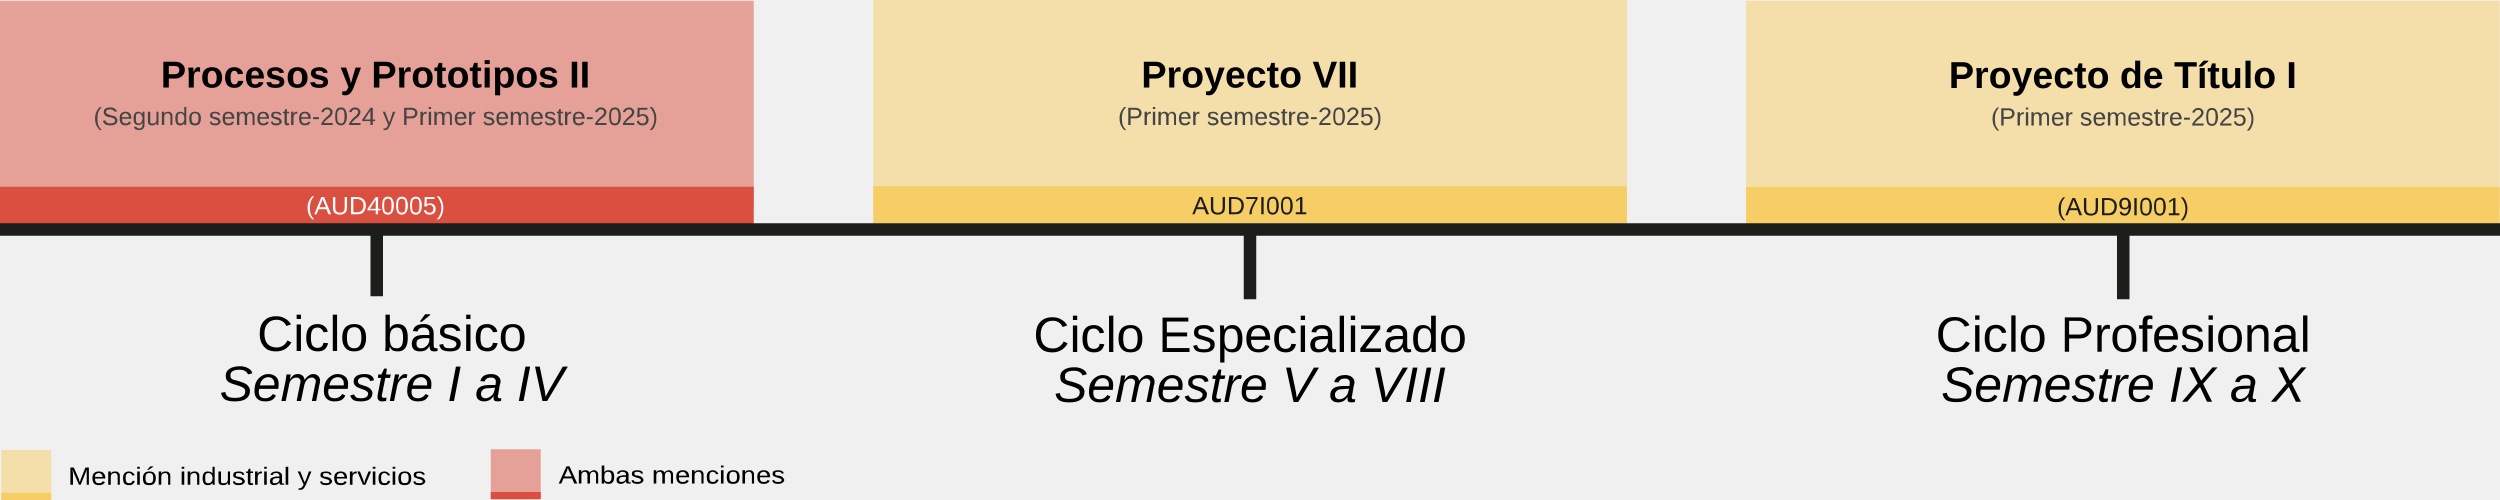
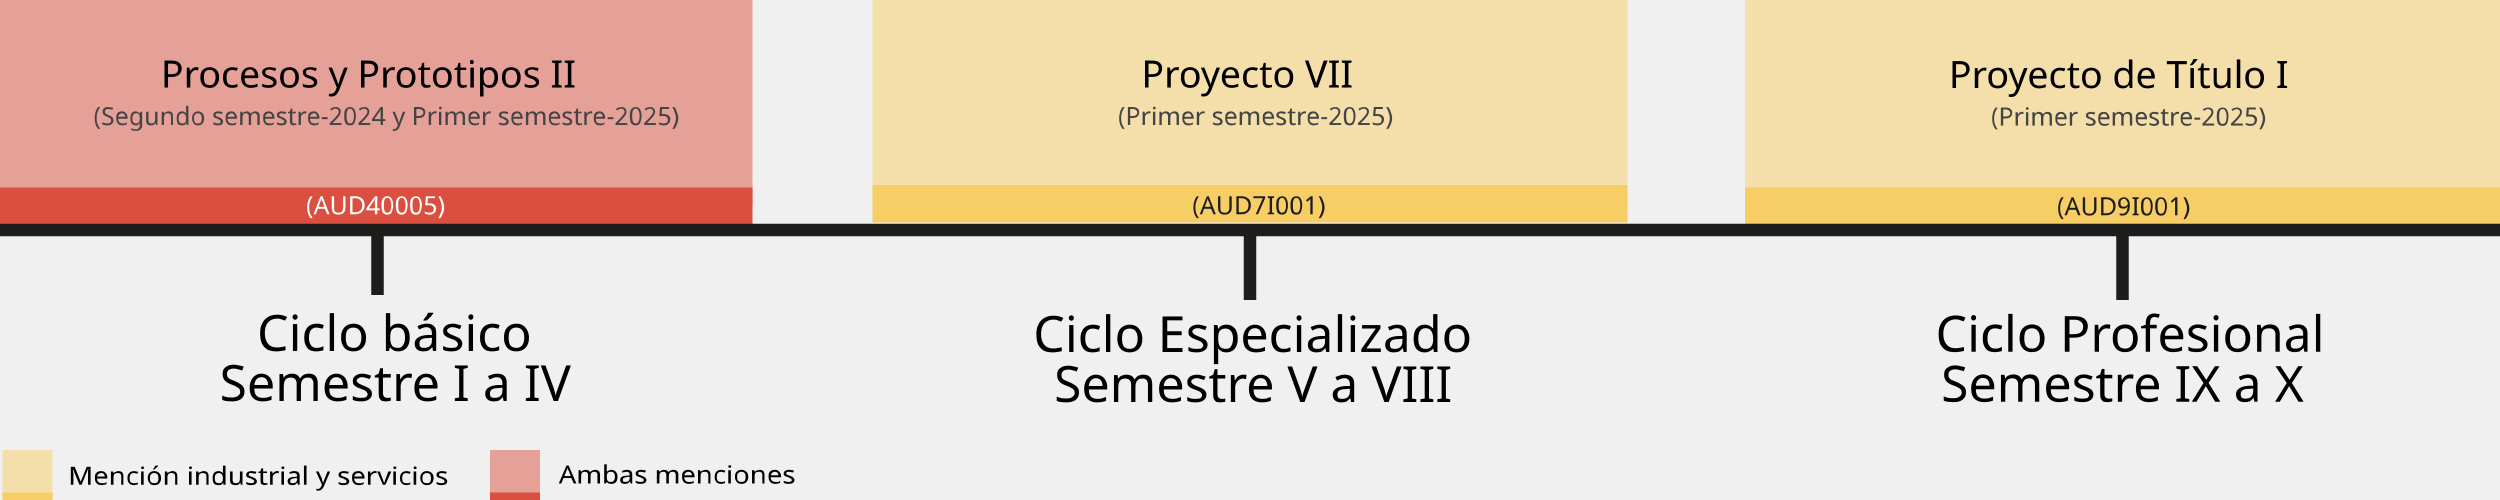
- <svg xmlns="http://www.w3.org/2000/svg" id="Capa_1" data-name="Capa 1" viewBox="0 0 100 20">
-   <defs>
-     <style>
-       .cls-1 {
-         font-family: Arial-BoldMT, Arial;
-         font-size: 1.5px;
-         font-weight: 700;
-       }
- 
-       .cls-1, .cls-2, .cls-3, .cls-4, .cls-5, .cls-6, .cls-7, .cls-8, .cls-9, .cls-10 {
-         isolation: isolate;
-       }
- 
-       .cls-2, .cls-9 {
-         opacity: .5;
-       }
- 
-       .cls-2, .cls-11 {
-         fill: #da4f40;
-       }
- 
-       .cls-4, .cls-5, .cls-6, .cls-8, .cls-10 {
-         font-family: ArialMT, Arial;
-       }
- 
-       .cls-4, .cls-7 {
-         font-size: 2px;
-       }
- 
-       .cls-5 {
-         fill: #fff;
-       }
- 
-       .cls-5, .cls-6, .cls-8, .cls-10 {
-         font-size: 1px;
-       }
- 
-       .cls-6 {
-         fill: #444;
-       }
- 
-       .cls-7 {
-         font-family: Arial-ItalicMT, Arial;
-         font-style: italic;
-       }
- 
-       .cls-8 {
-         fill: #1d1d1b;
-       }
- 
-       .cls-9, .cls-12 {
-         fill: #f7ce65;
-       }
- 
-       .cls-13 {
-         fill: none;
-         stroke: #1d1d1b;
-         stroke-miterlimit: 10;
-         stroke-width: .5px;
-       }
-     </style>
-   </defs>
+ <svg xmlns="http://www.w3.org/2000/svg" version="1.1" id="Capa_1" x="0px" y="0px" viewBox="0 0 100 20" style="enable-background:new 0 0 100 20;" xml:space="preserve">
+   <style type="text/css">
+ 	.st0{opacity:0.5;fill:#F7CE65;enable-background:new    ;}
+ 	.st1{fill:#F7CE65;}
+ 	.st2{font-family:'ArialMT';}
+ 	.st3{font-size:1px;}
+ 	.st4{opacity:0.5;fill:#DA4F40;enable-background:new    ;}
+ 	.st5{fill:#DA4F40;}
+ 	.st6{font-family:'Arial-BoldMT';}
+ 	.st7{font-size:1.5px;}
+ 	.st8{fill:#444444;}
+ 	.st9{fill:#1D1D1B;}
+ 	.st10{fill:#FFFFFF;}
+ 	.st11{fill:none;stroke:#1D1D1B;stroke-width:0.5;stroke-miterlimit:10;}
+ 	.st12{font-size:2px;}
+ 	.st13{font-family:'Arial-ItalicMT';}
+ </style>
  <g id="Simbología">
    <g>
-       <rect class="cls-9" x=".05" y="18" width="2" height="1.92" />
-       <rect class="cls-12" x=".05" y="19.71" width="2" height=".29" />
+       <rect x="0.1" y="18" class="st0" width="2" height="1.9" />
+       <rect x="0.1" y="19.7" class="st1" width="2" height="0.3" />
    </g>
-     <g class="cls-3">
-       <text class="cls-10" transform="translate(2.73 19.39) scale(1.1 1)">
-         <tspan x="0" y="0">Mención industrial y servicios</tspan>
-       </text>
+     <g>
+       <text transform="matrix(1.1 0 0 1 2.7305 19.39)" class="st2 st3">Mención industrial y servicios</text>
    </g>
    <g>
      <g>
-         <rect class="cls-2" x="19.63" y="17.97" width="2" height="1.92" />
-         <rect class="cls-11" x="19.63" y="19.68" width="2" height=".29" />
+         <rect x="19.6" y="18" class="st4" width="2" height="1.9" />
+         <rect x="19.6" y="19.7" class="st5" width="2" height="0.3" />
      </g>
-       <g class="cls-3">
-         <text class="cls-10" transform="translate(22.35 19.34) scale(1.1 1)">
-           <tspan x="0" y="0">Ambas menciones</tspan>
-         </text>
+       <g>
+         <text transform="matrix(1.1 0 0 1 22.3506 19.3397)" class="st2 st3">Ambas menciones</text>
      </g>
    </g>
  </g>
  <g id="Cuadros">
    <g>
-       <rect class="cls-9" x="69.84" y=".03" width="30.15" height="8.25" />
-       <rect class="cls-12" x="69.84" y="7.48" width="30.15" height="1.49" />
+       <rect x="69.8" y="0" class="st0" width="30.2" height="8.2" />
+       <rect x="69.8" y="7.5" class="st1" width="30.2" height="1.5" />
    </g>
    <g>
-       <rect class="cls-9" x="34.93" width="30.15" height="8.24" />
-       <rect class="cls-12" x="34.93" y="7.45" width="30.15" height="1.49" />
+       <rect x="34.9" y="0" class="st0" width="30.2" height="8.2" />
+       <rect x="34.9" y="7.4" class="st1" width="30.2" height="1.5" />
    </g>
    <g>
-       <rect class="cls-2" y=".03" width="30.15" height="8.2" />
-       <rect class="cls-11" y="7.47" width="30.15" height="1.5" />
+       <rect y="0" class="st4" width="30.1" height="8.2" />
+       <rect y="7.5" class="st5" width="30.1" height="1.5" />
    </g>
-     <g class="cls-3">
-       <text class="cls-1" transform="translate(6.44 3.5)">
-         <tspan x="0" y="0">Procesos y Prototipos II</tspan>
-       </text>
-       <text class="cls-6" transform="translate(3.74 5)">
-         <tspan x="0" y="0">(Segundo semestre-2024 y Primer semestre-2025)</tspan>
-       </text>
+     <g>
+       <text transform="matrix(1 0 0 1 6.44 3.5)" class="st6 st7">Procesos y Prototipos II</text>
+       <text transform="matrix(1 0 0 1 3.74 5)" class="st8 st2 st3">(Segundo semestre-2024 y Primer semestre-2025)</text>
    </g>
-     <g class="cls-3">
-       <text class="cls-1" transform="translate(45.66 3.5)">
-         <tspan x="0" y="0">Proyecto VII</tspan>
-       </text>
-       <text class="cls-6" transform="translate(44.72 5)">
-         <tspan x="0" y="0">(Primer semestre-2025)</tspan>
-       </text>
+     <g>
+       <text transform="matrix(1 0 0 1 45.66 3.5)" class="st6 st7">Proyecto VII</text>
+       <text transform="matrix(1 0 0 1 44.72 5)" class="st8 st2 st3">(Primer semestre-2025)</text>
    </g>
-     <g class="cls-3">
-       <text class="cls-1" transform="translate(77.96 3.52)">
-         <tspan x="0" y="0">Proyecto de Título I</tspan>
-       </text>
-       <text class="cls-6" transform="translate(79.64 5.02)">
-         <tspan x="0" y="0">(Primer semestre-2025)</tspan>
-       </text>
+     <g>
+       <text transform="matrix(1 0 0 1 77.96 3.52)" class="st6 st7">Proyecto de Título I</text>
+       <text transform="matrix(1 0 0 1 79.64 5.02)" class="st8 st2 st3">(Primer semestre-2025)</text>
    </g>
-     <g class="cls-3">
-       <text class="cls-8" transform="translate(47.69 8.57)">
-         <tspan x="0" y="0">AUD7I001</tspan>
-       </text>
+     <g>
+       <text transform="matrix(1 0 0 1 47.69 8.5699)" class="st9 st2 st3">(AUD7I001)</text>
    </g>
-     <g class="cls-3">
-       <text class="cls-8" transform="translate(82.28 8.61)">
-         <tspan x="0" y="0">(AUD9I001)</tspan>
-       </text>
+     <g>
+       <text transform="matrix(1 0 0 1 82.28 8.61)" class="st9 st2 st3">(AUD9I001)</text>
    </g>
-     <g class="cls-3">
-       <text class="cls-5" transform="translate(12.24 8.57)">
-         <tspan x="0" y="0">(AUD40005)</tspan>
-       </text>
+     <g>
+       <text transform="matrix(1 0 0 1 12.24 8.5699)" class="st10 st2 st3">(AUD40005)</text>
    </g>
  </g>
  <g id="Línea">
    <g>
-       <line class="cls-13" x1="15.07" y1="11.85" x2="15.07" y2="9.05" />
-       <line class="cls-13" y1="9.18" x2="100" y2="9.18" />
-       <line class="cls-13" x1="50" y1="11.97" x2="50" y2="9.18" />
-       <line class="cls-13" x1="84.93" y1="11.97" x2="84.93" y2="9.18" />
+       <line class="st11" x1="15.1" y1="11.8" x2="15.1" y2="9" />
+       <line class="st11" x1="0" y1="9.2" x2="100" y2="9.2" />
+       <line class="st11" x1="50" y1="12" x2="50" y2="9.2" />
+       <line class="st11" x1="84.9" y1="12" x2="84.9" y2="9.2" />
    </g>
-     <g class="cls-3">
-       <text class="cls-4" transform="translate(10.28 14.04)">
-         <tspan x="0" y="0">Ciclo básico</tspan>
-       </text>
-       <text class="cls-7" transform="translate(8.78 16.04)">
-         <tspan x="0" y="0">Semestre I a IV</tspan>
-       </text>
+     <g>
+       <text transform="matrix(1 0 0 1 10.28 14.04)" class="st2 st12">Ciclo básico</text>
+       <text transform="matrix(1 0 0 1 8.78 16.04)" class="st13 st12">Semestre I a IV</text>
    </g>
-     <g class="cls-3">
-       <text class="cls-4" transform="translate(41.33 14.08)">
-         <tspan x="0" y="0">Ciclo Especializado</tspan>
-       </text>
-       <text class="cls-7" transform="translate(42.16 16.08)">
-         <tspan x="0" y="0">Semestre V a VIII</tspan>
-       </text>
+     <g>
+       <text transform="matrix(1 0 0 1 41.33 14.0799)" class="st2 st12">Ciclo Especializado</text>
+       <text transform="matrix(1 0 0 1 42.16 16.0799)" class="st13 st12">Semestre V a VIII</text>
    </g>
-     <g class="cls-3">
-       <text class="cls-4" transform="translate(77.42 14.07)">
-         <tspan x="0" y="0">Ciclo Profesional</tspan>
-       </text>
-       <text class="cls-7" transform="translate(77.64 16.07)">
-         <tspan x="0" y="0">Semestre IX a X</tspan>
-       </text>
+     <g>
+       <text transform="matrix(1 0 0 1 77.42 14.0699)" class="st2 st12">Ciclo Profesional</text>
+       <text transform="matrix(1 0 0 1 77.64 16.0699)" class="st13 st12">Semestre IX a X</text>
    </g>
  </g>
</svg>
